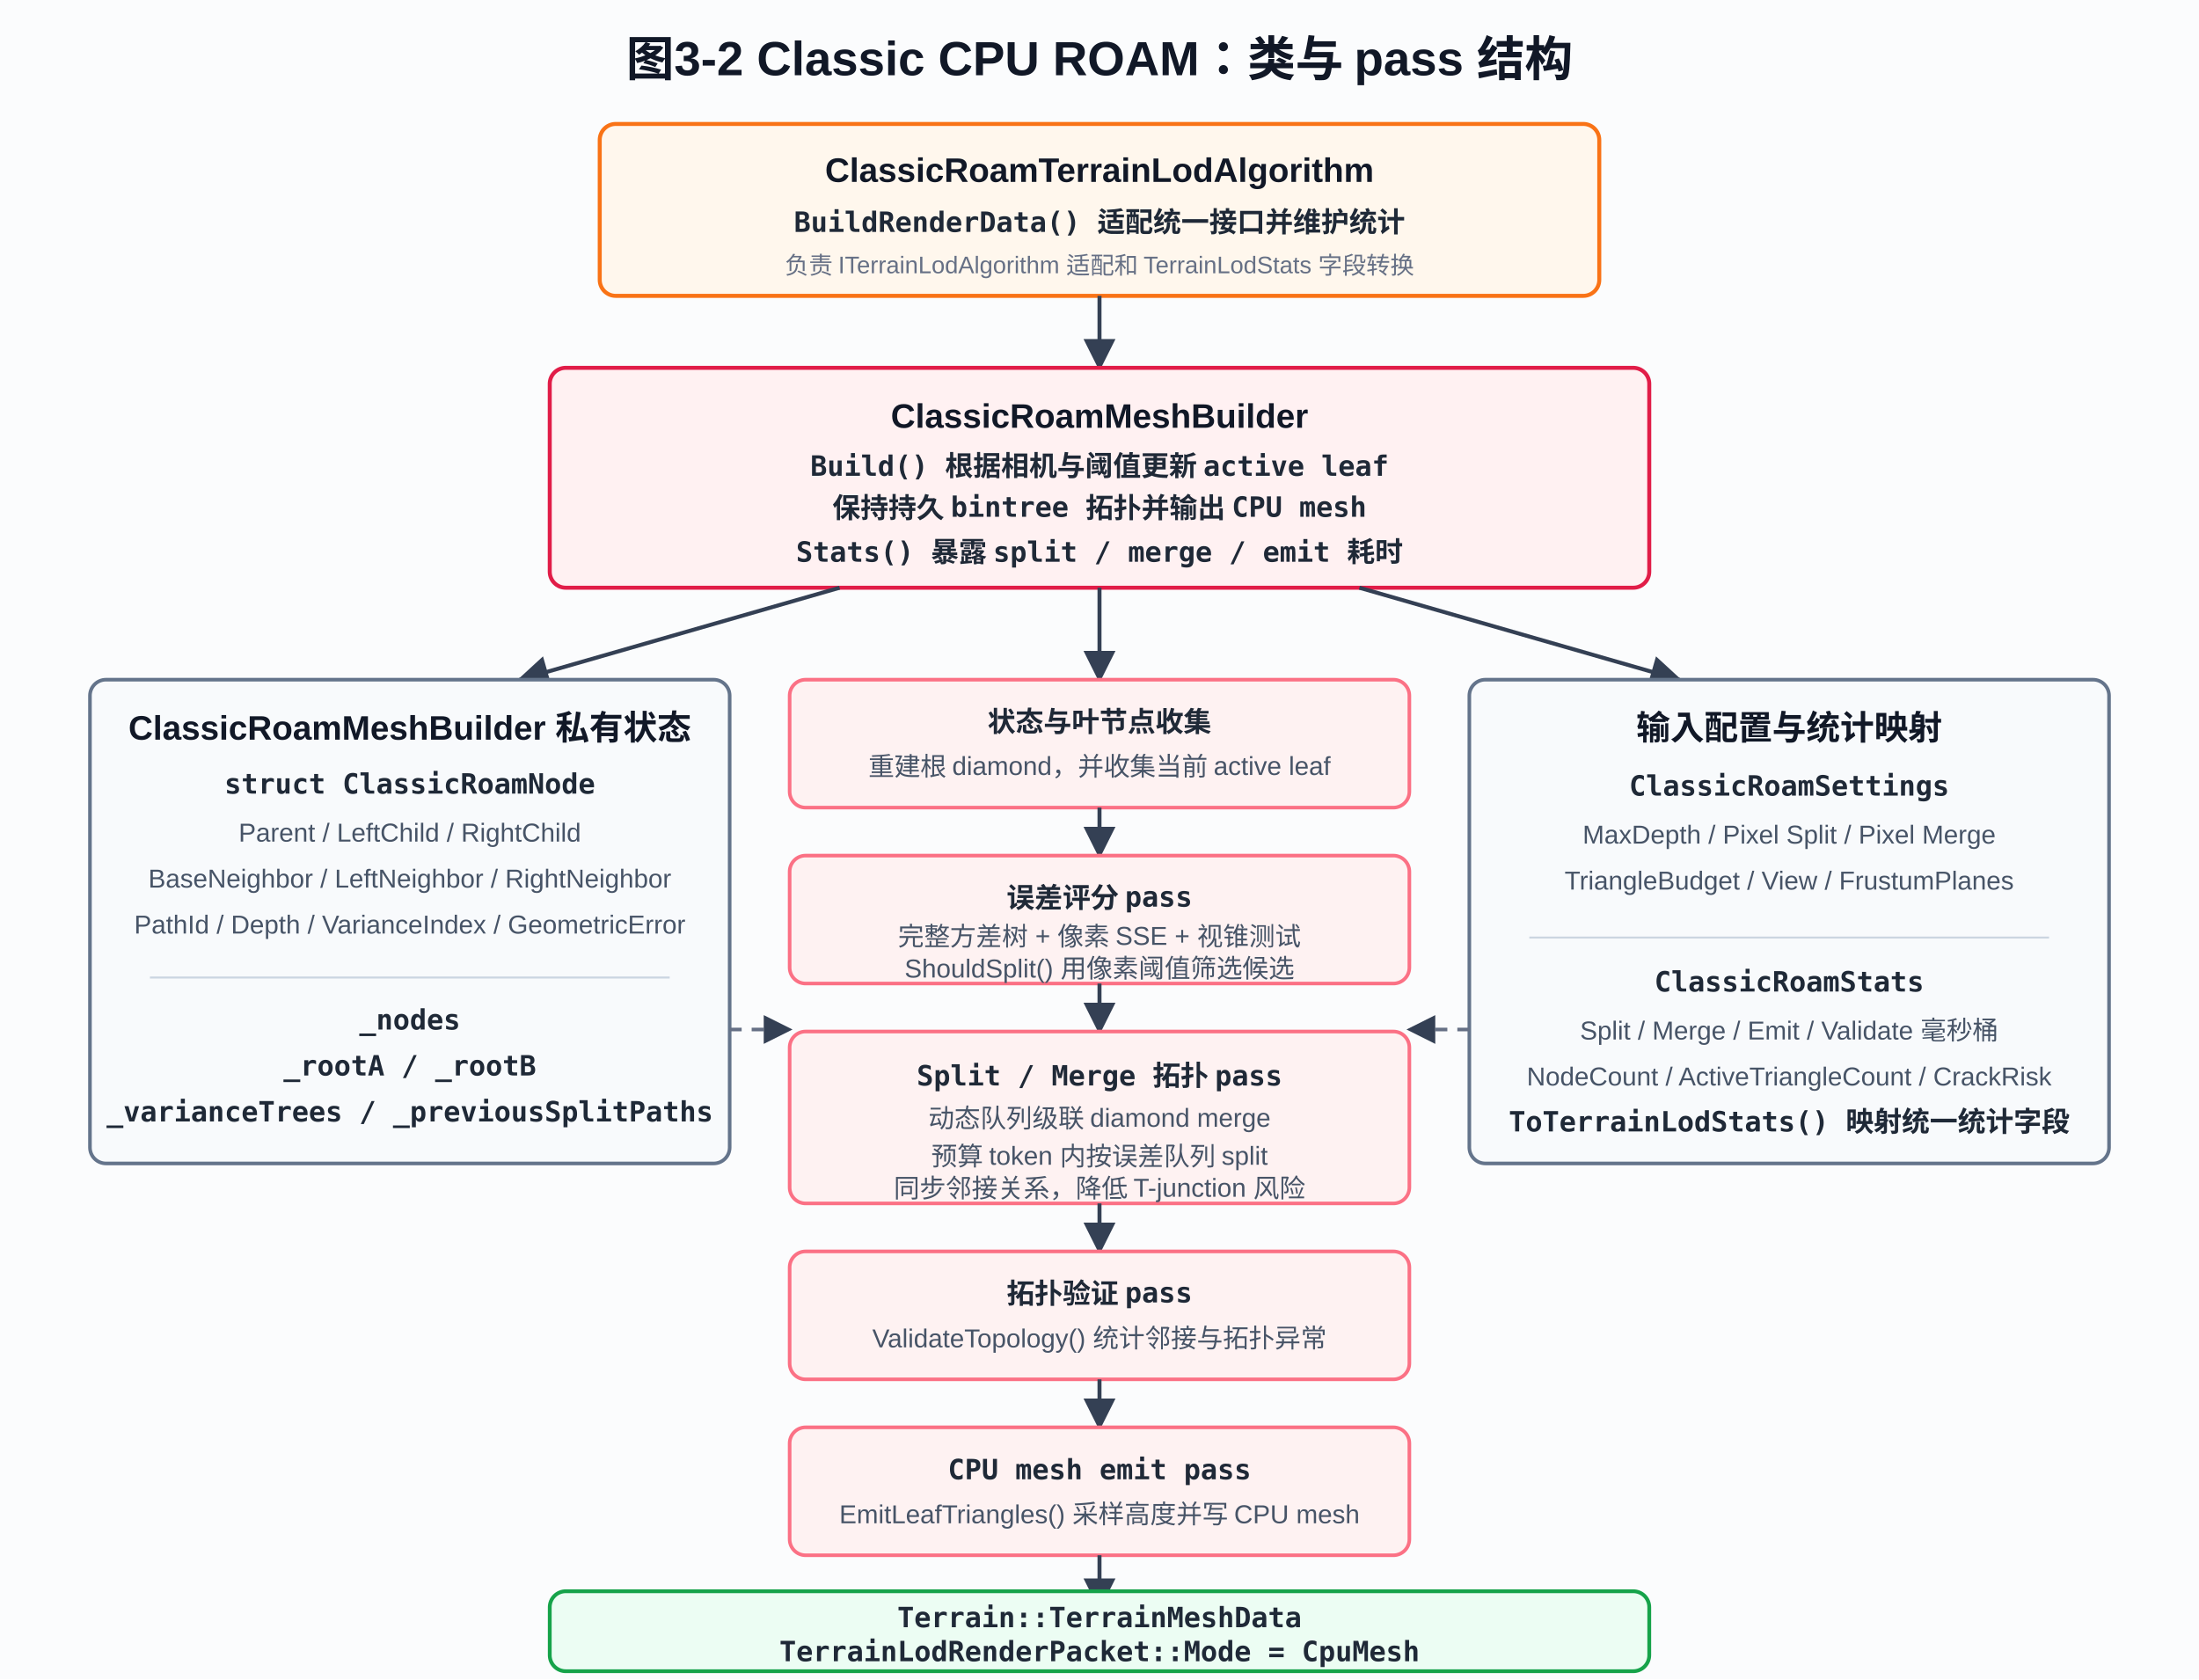
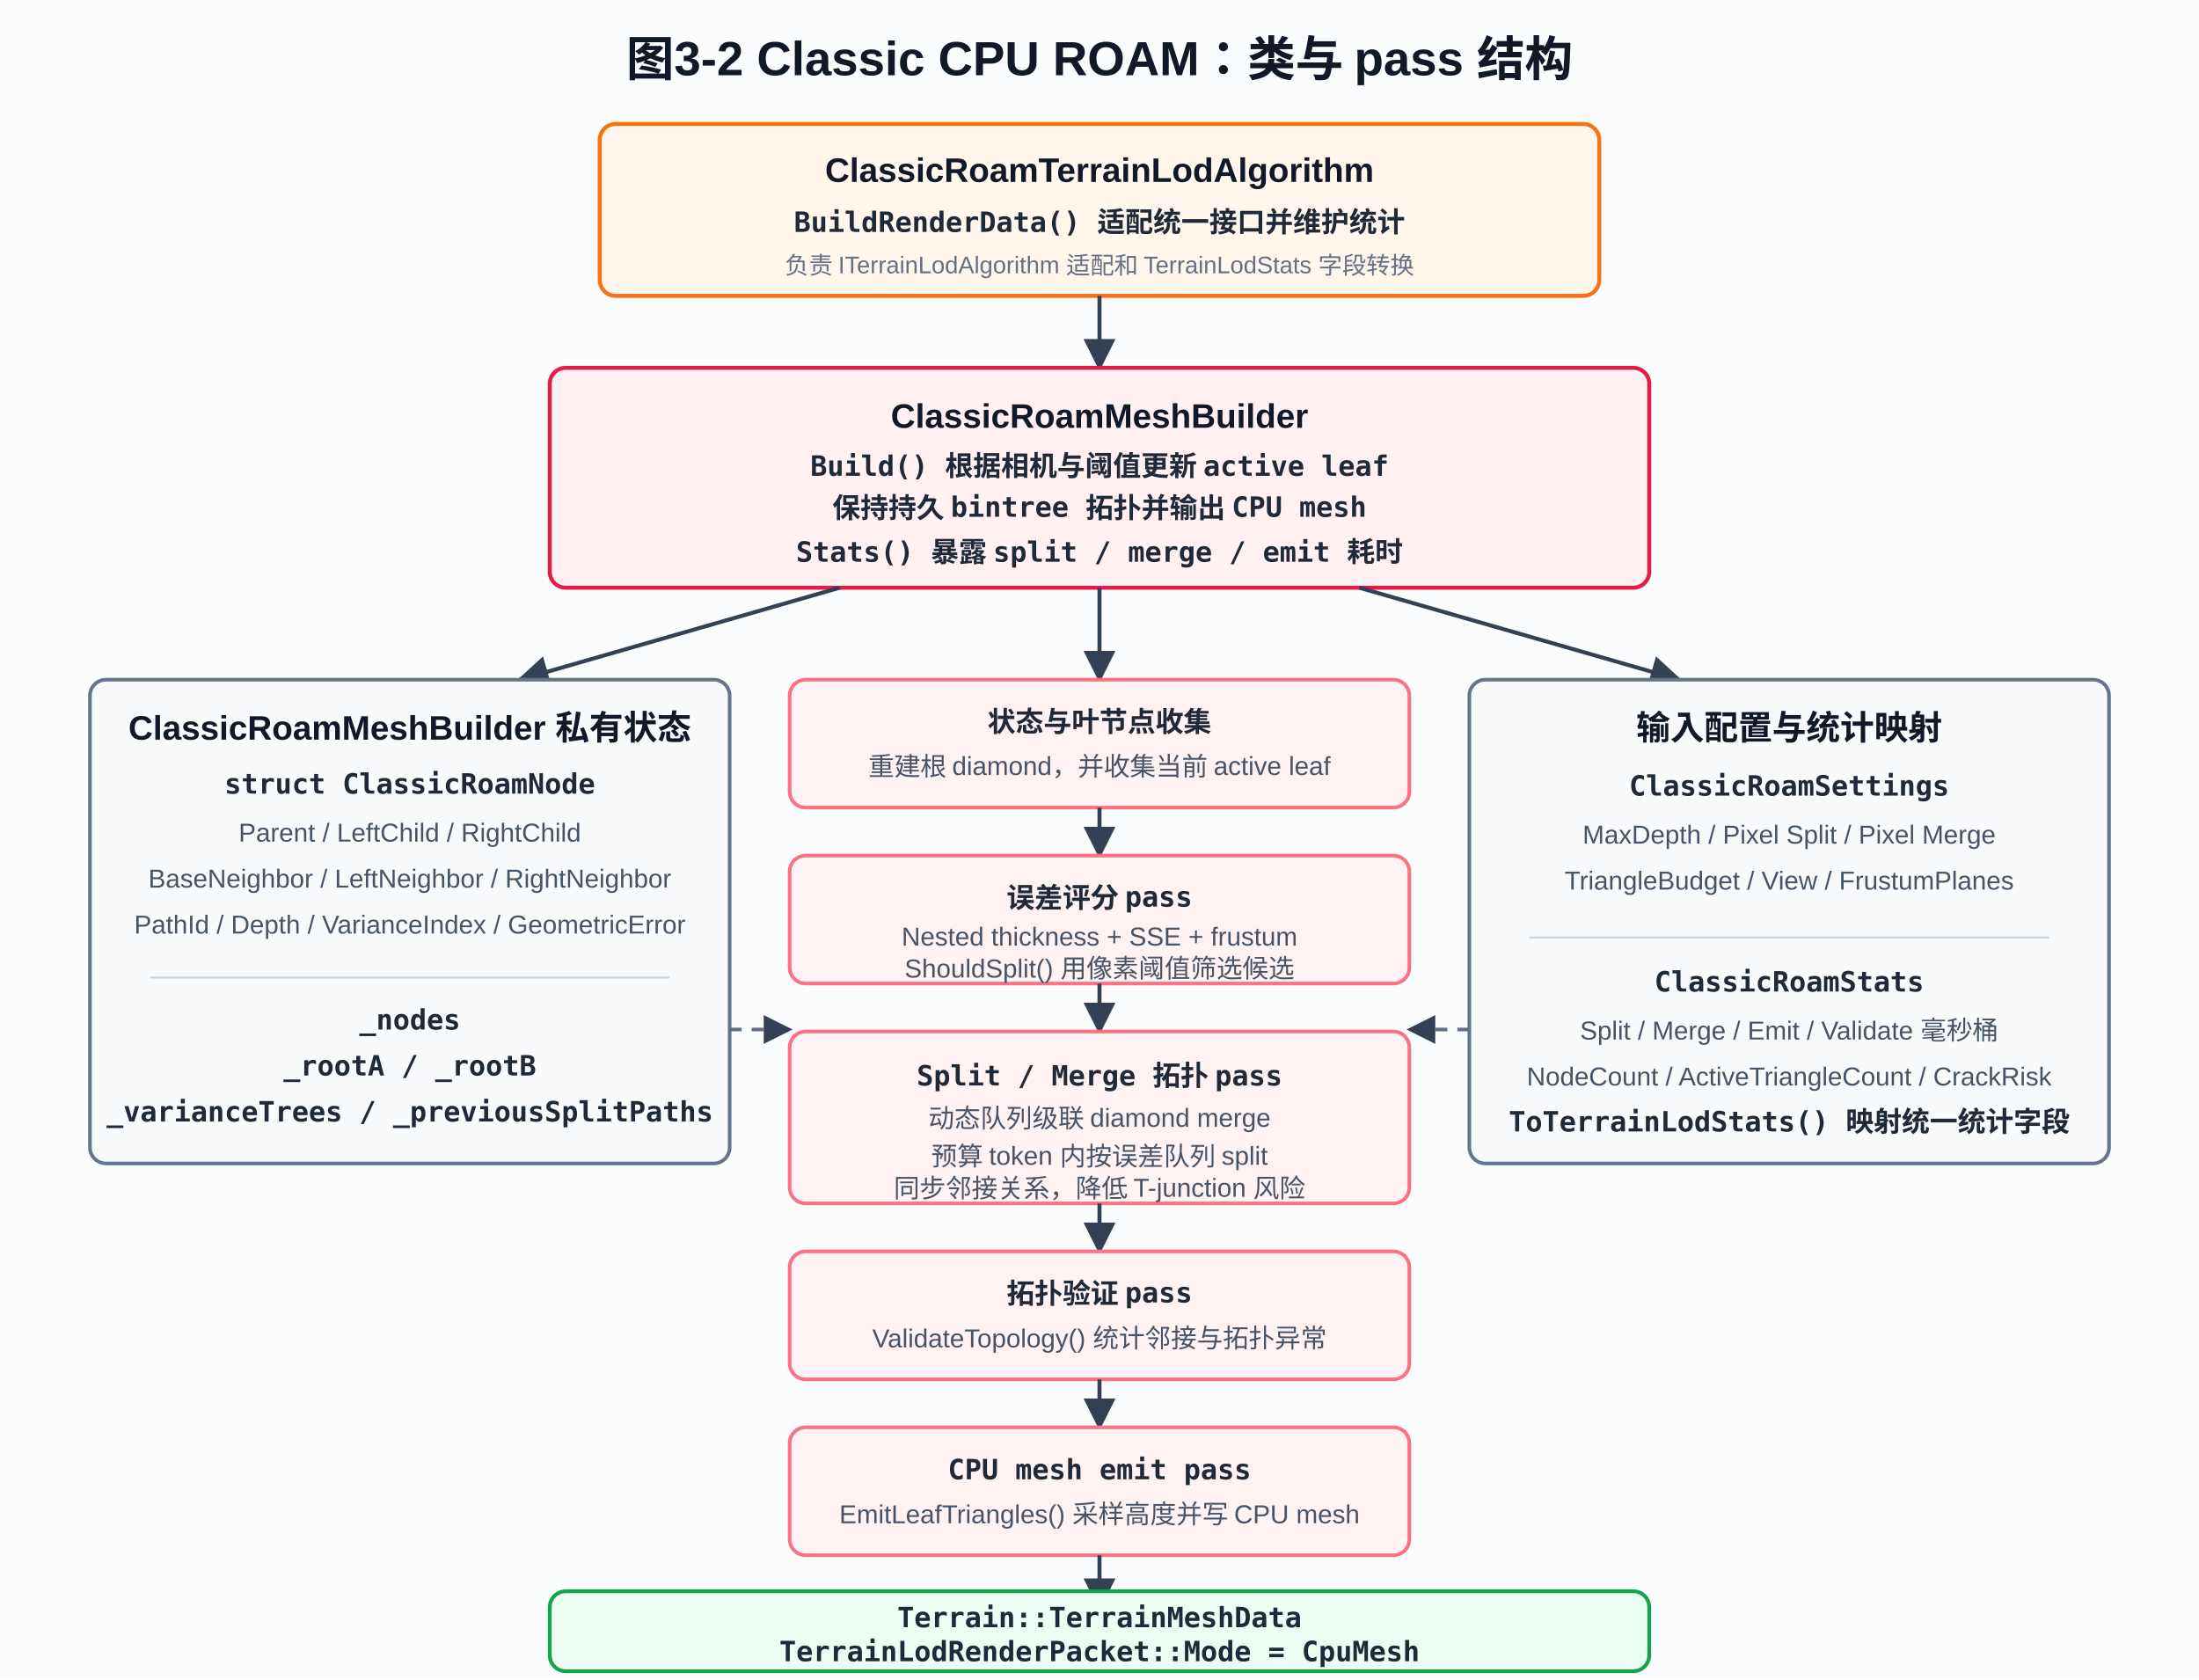
<svg xmlns="http://www.w3.org/2000/svg" width="1100" height="840" viewBox="0 0 1100 840">
  <defs>
    <marker id="arrow" viewBox="0 0 10 10" refX="9" refY="5" markerWidth="8" markerHeight="8" orient="auto-start-reverse">
      <path d="M 0 0 L 10 5 L 0 10 z" fill="#344054" />
    </marker>
    <style>
      .title{font:700 24px "Microsoft YaHei",Arial,sans-serif;fill:#111827}
      .section{font:700 17px "Microsoft YaHei",Arial,sans-serif;fill:#111827}
      .code{font:600 14px "Consolas","SFMono-Regular",monospace;fill:#1f2937}
      .small{font:13px "Microsoft YaHei",Arial,sans-serif;fill:#475467}
      .caption{font:12px "Microsoft YaHei",Arial,sans-serif;fill:#667085}
      .line{stroke:#344054;stroke-width:2;fill:none;marker-end:url(#arrow)}
      .dash{stroke:#667085;stroke-width:1.8;stroke-dasharray:6 5;fill:none;marker-end:url(#arrow)}
      .adapter{fill:#fff7ed;stroke:#f97316;stroke-width:2}
      .builder{fill:#fff1f2;stroke:#e11d48;stroke-width:2}
      .state{fill:#f8fafc;stroke:#64748b;stroke-width:1.8}
      .pass{fill:#fef2f2;stroke:#fb7185;stroke-width:1.8}
      .output{fill:#ecfdf3;stroke:#16a34a;stroke-width:1.9}
    </style>
  </defs>
  <rect width="100%" height="100%" fill="#fbfcfd" />
  <text x="550" y="38" text-anchor="middle" class="title">图3-2 Classic CPU ROAM：类与 pass 结构</text>
  <rect x="300" y="62" width="500" height="86" rx="8" class="adapter" />
  <text x="550" y="91" text-anchor="middle" class="section">ClassicRoamTerrainLodAlgorithm</text>
  <text x="550" y="116" text-anchor="middle" class="code">BuildRenderData() 适配统一接口并维护统计</text>
  <text x="550" y="137" text-anchor="middle" class="caption">负责 ITerrainLodAlgorithm 适配和 TerrainLodStats 字段转换</text>
  <path d="M550 148 L550 184" class="line" />
  <rect x="275" y="184" width="550" height="110" rx="8" class="builder" />
  <text x="550" y="214" text-anchor="middle" class="section">ClassicRoamMeshBuilder</text>
  <text x="550" y="238" text-anchor="middle" class="code">Build() 根据相机与阈值更新 active leaf</text>
  <text x="550" y="259" text-anchor="middle" class="code">保持持久 bintree 拓扑并输出 CPU mesh</text>
  <text x="550" y="281" text-anchor="middle" class="code">Stats() 暴露 split / merge / emit 耗时</text>
  <path d="M420 294 L260 340" class="line" />
  <path d="M550 294 L550 340" class="line" />
  <path d="M680 294 L840 340" class="line" />
  <rect x="45" y="340" width="320" height="242" rx="8" class="state" />
  <text x="205" y="370" text-anchor="middle" class="section">ClassicRoamMeshBuilder 私有状态</text>
  <text x="205" y="397" text-anchor="middle" class="code">struct ClassicRoamNode</text>
  <text x="205" y="421" text-anchor="middle" class="small">Parent / LeftChild / RightChild</text>
  <text x="205" y="444" text-anchor="middle" class="small">BaseNeighbor / LeftNeighbor / RightNeighbor</text>
  <text x="205" y="467" text-anchor="middle" class="small">PathId / Depth / VarianceIndex / GeometricError</text>
  <line x1="75" y1="489" x2="335" y2="489" stroke="#cbd5e1" />
  <text x="205" y="515" text-anchor="middle" class="code">_nodes</text>
  <text x="205" y="538" text-anchor="middle" class="code">_rootA / _rootB</text>
  <text x="205" y="561" text-anchor="middle" class="code">_varianceTrees / _previousSplitPaths</text>
  <rect x="735" y="340" width="320" height="242" rx="8" class="state" />
  <text x="895" y="370" text-anchor="middle" class="section">输入配置与统计映射</text>
  <text x="895" y="398" text-anchor="middle" class="code">ClassicRoamSettings</text>
  <text x="895" y="422" text-anchor="middle" class="small">MaxDepth / Pixel Split / Pixel Merge</text>
  <text x="895" y="445" text-anchor="middle" class="small">TriangleBudget / View / FrustumPlanes</text>
  <line x1="765" y1="469" x2="1025" y2="469" stroke="#cbd5e1" />
  <text x="895" y="496" text-anchor="middle" class="code">ClassicRoamStats</text>
  <text x="895" y="520" text-anchor="middle" class="small">Split / Merge / Emit / Validate 毫秒桶</text>
  <text x="895" y="543" text-anchor="middle" class="small">NodeCount / ActiveTriangleCount / CrackRisk</text>
  <text x="895" y="566" text-anchor="middle" class="code">ToTerrainLodStats() 映射统一统计字段</text>
  <rect x="395" y="340" width="310" height="64" rx="8" class="pass" />
  <text x="550" y="366" text-anchor="middle" class="code">状态与叶节点收集</text>
  <text x="550" y="388" text-anchor="middle" class="small">重建根 diamond，并收集当前 active leaf</text>
  <path d="M550 404 L550 428" class="line" />
  <rect x="395" y="428" width="310" height="64" rx="8" class="pass" />
  <text x="550" y="454" text-anchor="middle" class="code">误差评分 pass</text>
-   <text x="550" y="473" text-anchor="middle" class="small">完整方差树 + 像素 SSE + 视锥测试</text>
+   <text x="550" y="473" text-anchor="middle" class="small">Nested thickness + SSE + frustum</text>
  <text x="550" y="489" text-anchor="middle" class="small">ShouldSplit() 用像素阈值筛选候选</text>
  <path d="M550 492 L550 516" class="line" />
  <rect x="395" y="516" width="310" height="86" rx="8" class="pass" />
  <text x="550" y="543" text-anchor="middle" class="code">Split / Merge 拓扑 pass</text>
  <text x="550" y="564" text-anchor="middle" class="small">动态队列级联 diamond merge</text>
  <text x="550" y="583" text-anchor="middle" class="small">预算 token 内按误差队列 split</text>
  <text x="550" y="599" text-anchor="middle" class="small">同步邻接关系，降低 T-junction 风险</text>
  <path d="M550 602 L550 626" class="line" />
  <rect x="395" y="626" width="310" height="64" rx="8" class="pass" />
  <text x="550" y="652" text-anchor="middle" class="code">拓扑验证 pass</text>
  <text x="550" y="674" text-anchor="middle" class="small">ValidateTopology() 统计邻接与拓扑异常</text>
  <path d="M550 690 L550 714" class="line" />
  <rect x="395" y="714" width="310" height="64" rx="8" class="pass" />
  <text x="550" y="740" text-anchor="middle" class="code">CPU mesh emit pass</text>
  <text x="550" y="762" text-anchor="middle" class="small">EmitLeafTriangles() 采样高度并写 CPU mesh</text>
  <path d="M365 515 L395 515" class="dash" />
  <path d="M735 515 L705 515" class="dash" />
  <path d="M550 778 L550 804" class="line" />
  <rect x="275" y="796" width="550" height="40" rx="8" class="output" />
  <text x="550" y="814" text-anchor="middle" class="code">Terrain::TerrainMeshData</text>
  <text x="550" y="831" text-anchor="middle" class="code">TerrainLodRenderPacket::Mode = CpuMesh</text>
</svg>
